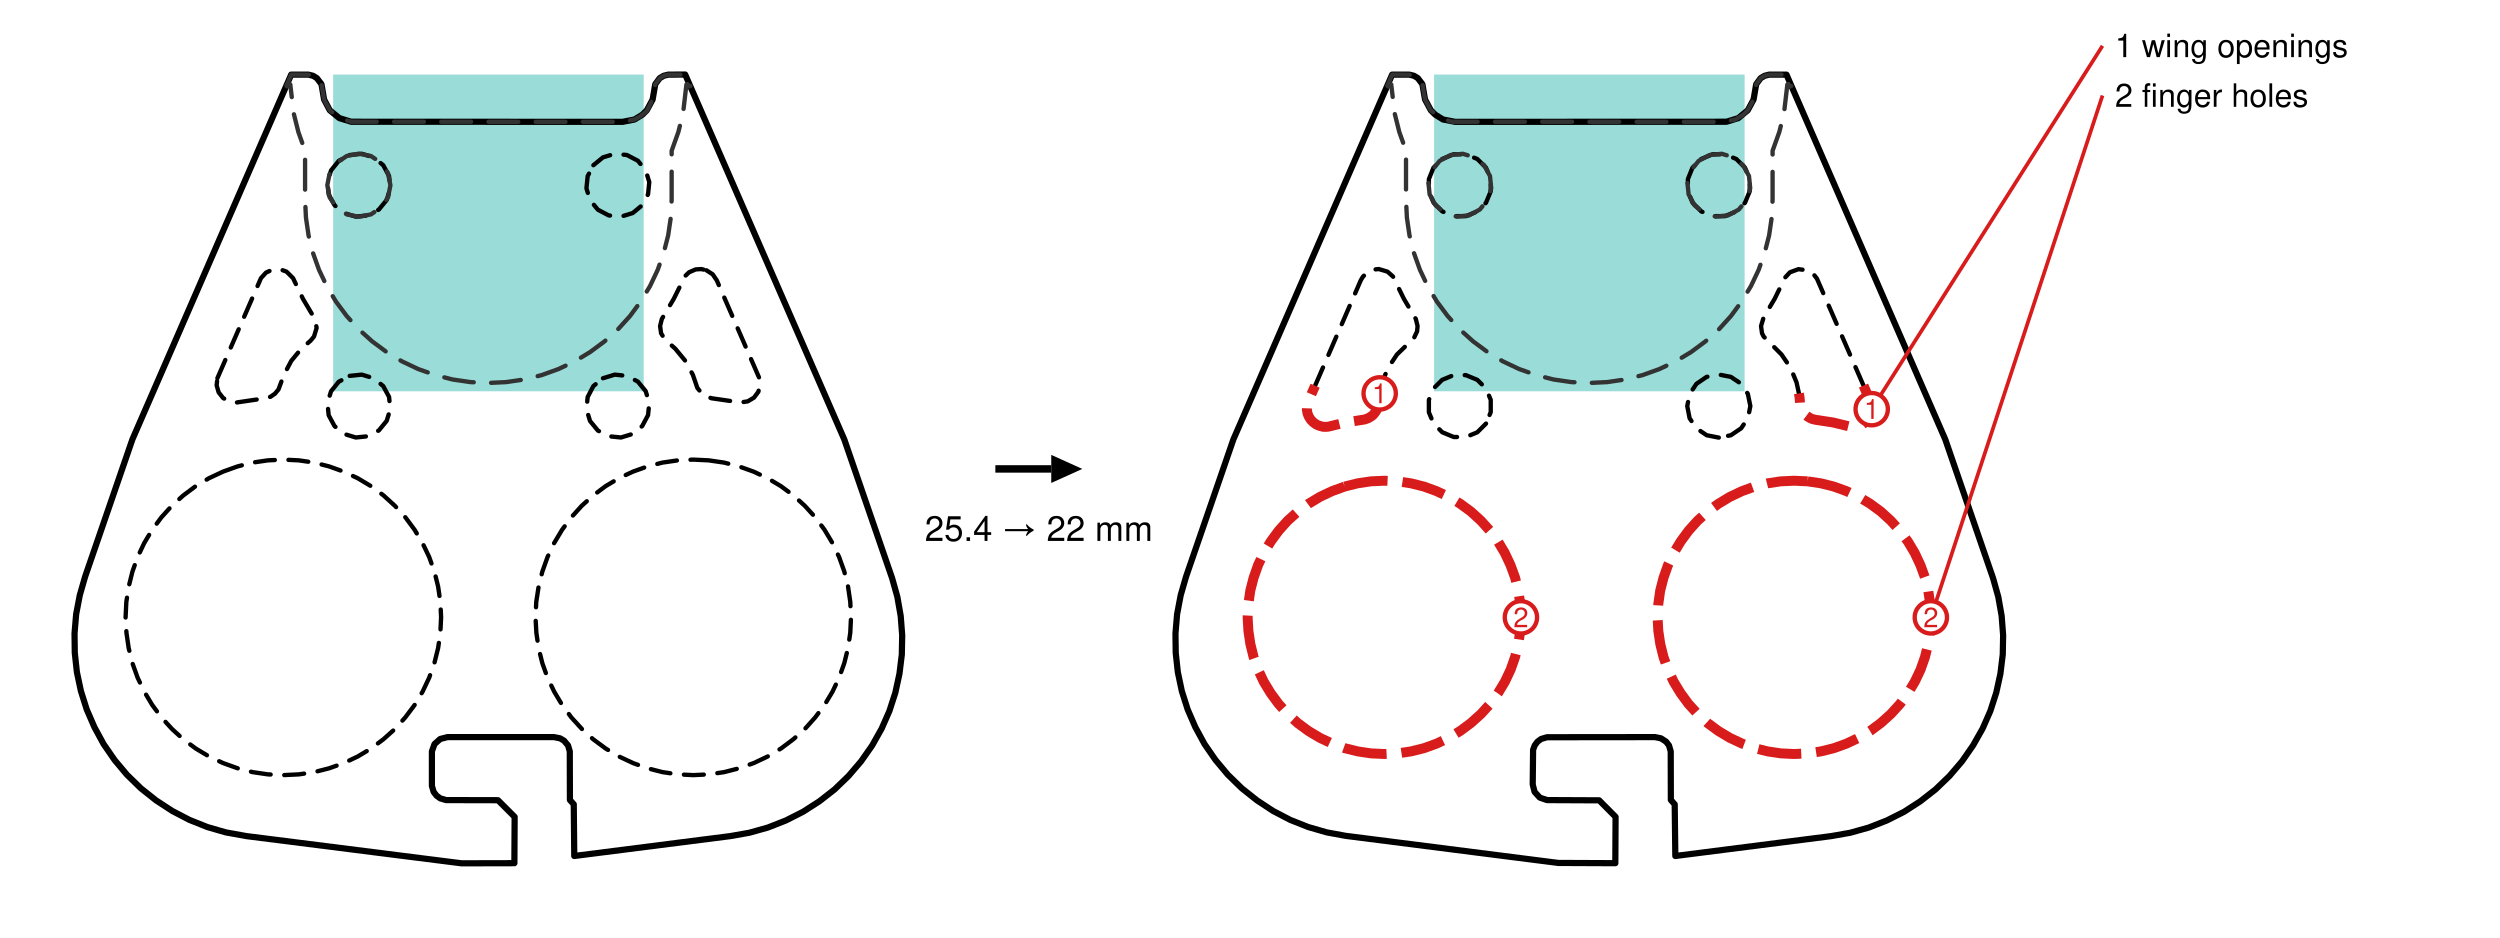
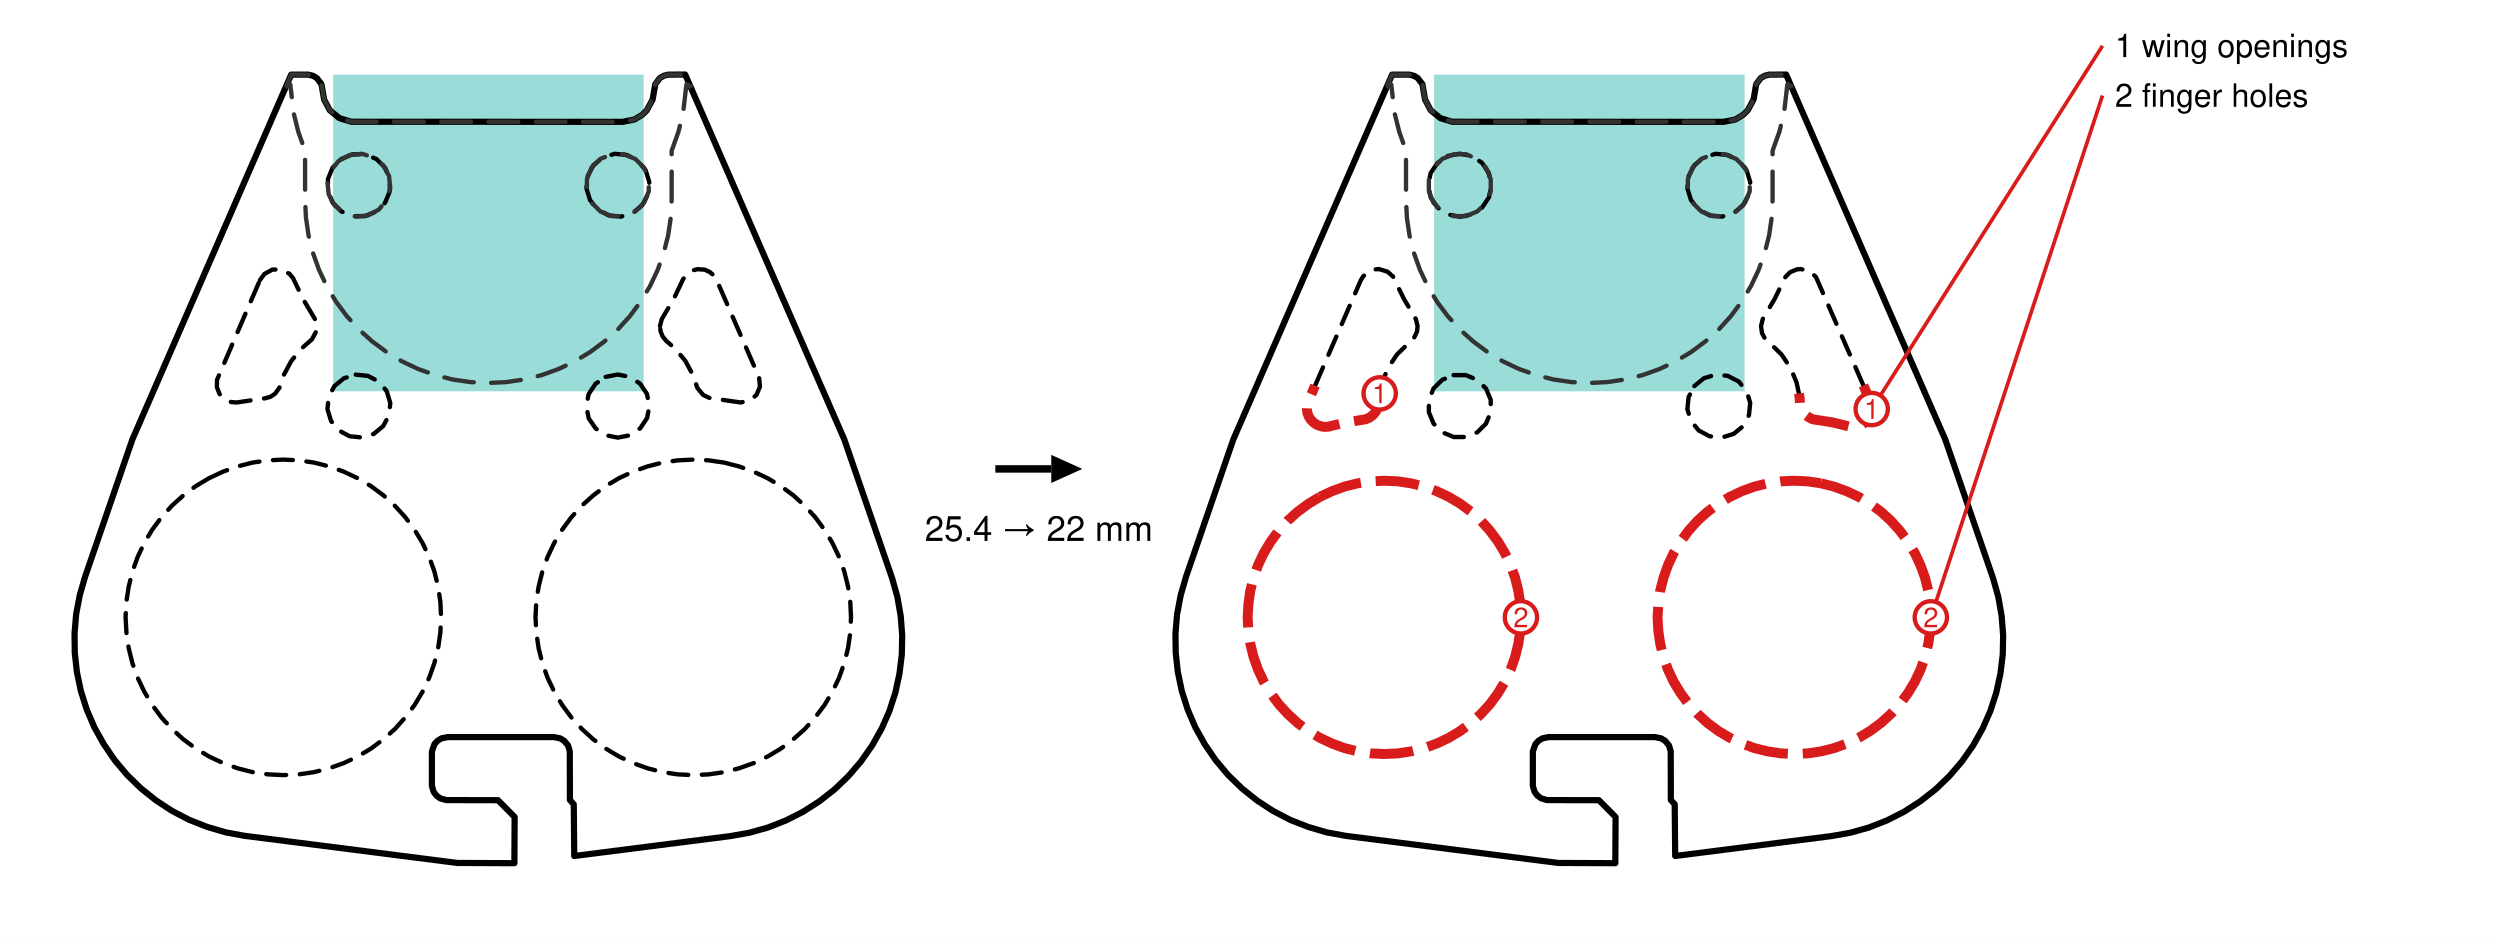
<svg xmlns="http://www.w3.org/2000/svg" width="201.26mm" height="75.50mm" viewBox="0 0 201.26 75.50" role="img">
  <rect width="201.26" height="75.50" fill="white" />
  <g class="panel" id="before">
    <path d="M 51.82 6.00 L 51.82 31.50 L 26.82 31.50 L 26.82 6.00 L 51.82 6.00 Z" fill="#20b2aa" fill-rule="evenodd" fill-opacity="0.45" stroke="none" />
-     <path d="M 6.42 47.93 L 6.85 46.43 L 10.66 35.37 L 23.44 6.01 L 24.83 6.01 L 25.20 6.10 L 25.51 6.29 L 25.88 6.78 L 26.09 8.01 L 26.55 8.88 L 27.32 9.51 L 28.27 9.80 L 50.11 9.81 L 51.08 9.62 L 51.72 9.23 L 52.07 8.88 L 52.54 8.01 L 52.75 6.78 L 53.11 6.29 L 53.43 6.10 L 53.79 6.01 L 55.16 6.00 L 67.97 35.38 L 71.82 46.55 L 72.24 48.05 L 72.51 49.59 L 72.63 51.14 L 72.60 52.69 L 72.41 54.24 L 72.08 55.76 L 71.60 57.24 L 70.98 58.65 L 70.21 60.02 L 69.32 61.29 L 68.31 62.47 L 67.19 63.55 L 65.96 64.51 L 64.65 65.35 L 63.27 66.05 L 61.82 66.62 L 60.32 67.04 L 58.79 67.31 L 46.23 68.91 L 46.19 64.75 L 45.88 64.40 L 45.87 60.49 L 45.73 60.01 L 45.41 59.63 L 45.09 59.44 L 44.60 59.34 L 36.03 59.34 L 35.44 59.49 L 34.98 59.90 L 34.77 60.49 L 34.77 63.27 L 34.91 63.75 L 35.14 64.05 L 35.44 64.27 L 35.91 64.41 L 40.09 64.42 L 41.43 65.76 L 41.41 69.49 L 37.16 69.50 L 19.84 67.31 L 18.18 67.01 L 16.69 66.58 L 15.24 66.00 L 13.86 65.28 L 12.56 64.43 L 11.34 63.46 L 10.22 62.37 L 9.23 61.19 L 8.34 59.90 L 7.60 58.54 L 6.98 57.11 L 6.51 55.62 L 6.19 54.11 L 6.02 52.56 L 6.00 51.00 L 6.13 49.45 L 6.42 47.93 Z" fill="none" stroke="#000" stroke-width="0.5" stroke-linejoin="round" stroke-linecap="round" />
-     <path d="M 17.50 30.45 L 21.01 22.39 L 21.41 21.95 L 21.94 21.70 L 22.52 21.67 L 23.07 21.87 L 23.59 22.39 L 24.39 24.06 L 25.35 25.68 L 25.49 26.40 L 25.28 27.09 L 25.00 27.43 L 24.26 28.07 L 23.45 29.05 L 22.85 30.19 L 22.42 31.35 L 22.14 31.69 L 21.78 31.94 L 21.36 32.06 L 19.06 32.40 L 18.47 32.33 L 17.96 32.04 L 17.60 31.58 L 17.44 31.02 L 17.50 30.45 Z" fill="none" stroke="#000" stroke-width="0.35" stroke-linejoin="round" stroke-linecap="round" stroke-dasharray="1.6,1.1" />
-     <path d="M 17.95 37.97 L 19.12 37.55 L 20.33 37.24 L 21.57 37.06 L 22.81 37.00 L 24.05 37.06 L 25.29 37.24 L 26.50 37.55 L 27.67 37.97 L 28.80 38.50 L 29.87 39.14 L 30.87 39.88 L 31.79 40.72 L 32.63 41.64 L 33.37 42.64 L 34.01 43.71 L 34.55 44.84 L 34.97 46.01 L 35.27 47.22 L 35.45 48.45 L 35.51 49.70 L 35.45 50.94 L 35.27 52.17 L 34.97 53.38 L 34.55 54.56 L 34.02 55.68 L 33.38 56.75 L 32.63 57.75 L 31.80 58.68 L 30.87 59.51 L 29.87 60.26 L 28.80 60.90 L 27.68 61.43 L 26.50 61.85 L 25.29 62.16 L 24.06 62.34 L 22.82 62.40 L 21.57 62.34 L 20.34 62.16 L 19.13 61.85 L 17.96 61.43 L 16.83 60.90 L 15.76 60.26 L 14.76 59.52 L 13.84 58.68 L 13.00 57.76 L 12.26 56.76 L 11.62 55.69 L 11.08 54.56 L 10.66 53.39 L 10.36 52.18 L 10.18 50.95 L 10.11 49.70 L 10.17 48.46 L 10.36 47.23 L 10.66 46.02 L 11.08 44.84 L 11.61 43.72 L 12.25 42.65 L 12.99 41.65 L 13.83 40.72 L 14.75 39.89 L 15.75 39.14 L 16.82 38.50 L 17.95 37.97 Z" fill="none" stroke="#000" stroke-width="0.35" stroke-linejoin="round" stroke-linecap="round" stroke-dasharray="1.6,1.1" />
-     <path d="M 28.15 12.48 L 29.13 12.38 L 30.08 12.67 L 30.85 13.30 L 31.32 14.17 L 31.42 15.16 L 31.13 16.10 L 30.50 16.87 L 29.63 17.34 L 28.64 17.44 L 27.69 17.15 L 26.93 16.52 L 26.46 15.65 L 26.36 14.66 L 26.65 13.72 L 27.27 12.95 L 28.15 12.48 Z" fill="none" stroke="#000" stroke-width="0.35" stroke-linejoin="round" stroke-linecap="round" stroke-dasharray="1.6,1.1" />
-     <path d="M 28.15 30.26 L 29.13 30.16 L 30.08 30.45 L 30.85 31.08 L 31.32 31.95 L 31.42 32.94 L 31.13 33.88 L 30.50 34.65 L 29.63 35.12 L 28.64 35.22 L 27.69 34.93 L 26.93 34.30 L 26.46 33.43 L 26.36 32.44 L 26.65 31.50 L 27.27 30.73 L 28.15 30.26 Z" fill="none" stroke="#000" stroke-width="0.35" stroke-linejoin="round" stroke-linecap="round" stroke-dasharray="1.6,1.1" />
-     <path d="M 56.87 21.76 L 57.37 22.08 L 57.70 22.56 L 61.11 30.40 L 61.19 30.97 L 61.05 31.54 L 60.70 32.01 L 60.20 32.31 L 59.62 32.40 L 57.27 32.06 L 56.59 31.78 L 56.14 31.23 L 55.78 30.18 L 55.17 29.05 L 54.36 28.07 L 53.53 27.33 L 53.22 26.83 L 53.14 26.25 L 53.28 25.68 L 54.24 24.06 L 55.15 22.23 L 55.47 21.92 L 56.00 21.69 L 56.45 21.66 L 56.87 21.76 Z" fill="none" stroke="#000" stroke-width="0.35" stroke-linejoin="round" stroke-linecap="round" stroke-dasharray="1.6,1.1" />
-     <path d="M 57.05 37.06 L 58.29 37.24 L 59.50 37.55 L 60.67 37.97 L 61.80 38.50 L 62.87 39.14 L 63.87 39.88 L 64.79 40.72 L 65.63 41.64 L 66.37 42.64 L 67.01 43.71 L 67.55 44.84 L 67.97 46.01 L 68.27 47.22 L 68.45 48.45 L 68.51 49.70 L 68.45 50.94 L 68.27 52.17 L 67.97 53.38 L 67.55 54.56 L 67.02 55.68 L 66.38 56.75 L 65.63 57.75 L 64.80 58.68 L 63.87 59.51 L 62.87 60.26 L 61.80 60.90 L 60.68 61.43 L 59.50 61.85 L 58.29 62.16 L 57.06 62.34 L 55.82 62.40 L 54.57 62.34 L 53.34 62.16 L 52.13 61.85 L 50.96 61.43 L 49.83 60.90 L 48.76 60.26 L 47.76 59.52 L 46.84 58.68 L 46.00 57.76 L 45.26 56.76 L 44.62 55.69 L 44.08 54.56 L 43.66 53.39 L 43.36 52.18 L 43.18 50.95 L 43.11 49.70 L 43.17 48.46 L 43.36 47.23 L 43.66 46.02 L 44.08 44.84 L 44.61 43.72 L 45.25 42.65 L 45.99 41.65 L 46.83 40.72 L 47.75 39.89 L 48.75 39.14 L 49.82 38.50 L 50.95 37.97 L 52.12 37.55 L 53.33 37.24 L 54.57 37.06 L 55.81 37.00 L 57.05 37.06 Z" fill="none" stroke="#000" stroke-width="0.35" stroke-linejoin="round" stroke-linecap="round" stroke-dasharray="1.6,1.1" />
-     <path d="M 47.77 13.30 L 48.54 12.67 L 49.49 12.38 L 50.47 12.48 L 51.35 12.94 L 51.98 13.71 L 52.27 14.66 L 52.17 15.64 L 51.70 16.52 L 50.94 17.15 L 49.99 17.44 L 49.00 17.34 L 48.13 16.88 L 47.50 16.11 L 47.21 15.16 L 47.31 14.18 L 47.77 13.30 Z" fill="none" stroke="#000" stroke-width="0.35" stroke-linejoin="round" stroke-linecap="round" stroke-dasharray="1.6,1.1" />
-     <path d="M 48.54 30.45 L 49.49 30.16 L 50.47 30.26 L 51.35 30.72 L 51.98 31.49 L 52.27 32.44 L 52.17 33.42 L 51.70 34.30 L 50.94 34.93 L 49.99 35.22 L 49.00 35.12 L 48.13 34.66 L 47.50 33.89 L 47.21 32.94 L 47.31 31.96 L 47.77 31.08 L 48.54 30.45 Z" fill="none" stroke="#000" stroke-width="0.35" stroke-linejoin="round" stroke-linecap="round" stroke-dasharray="1.6,1.1" />
-     <path d="M 23.05 6.90 L 23.45 6.00 L 24.83 6.01 L 25.30 6.15 L 25.69 6.46 L 25.88 6.78 L 26.09 8.01 L 26.55 8.88 L 27.32 9.51 L 28.27 9.80 L 50.11 9.81 L 51.08 9.62 L 51.52 9.38 L 52.06 8.95 L 52.54 8.01 L 52.75 6.78 L 53.12 6.29 L 53.43 6.10 L 53.79 6.01 L 55.18 6.01 L 55.58 6.92 L 55.51 6.96 L 55.33 6.77 L 55.26 6.80 L 54.99 9.11 L 54.61 10.63 L 54.07 12.14 L 54.07 16.09 L 54.00 17.52 L 53.79 18.95 L 53.43 20.36 L 52.95 21.72 L 52.33 23.03 L 51.58 24.27 L 50.72 25.44 L 49.75 26.51 L 48.67 27.48 L 47.51 28.34 L 46.27 29.09 L 44.96 29.71 L 43.60 30.20 L 42.19 30.55 L 40.76 30.76 L 39.31 30.83 L 37.87 30.76 L 36.43 30.55 L 35.03 30.19 L 33.67 29.71 L 32.36 29.09 L 31.12 28.34 L 29.96 27.48 L 28.88 26.51 L 27.91 25.44 L 27.04 24.27 L 26.30 23.03 L 25.68 21.72 L 25.19 20.35 L 24.84 18.95 L 24.63 17.52 L 24.56 16.08 L 24.56 12.14 L 24.02 10.63 L 23.64 9.11 L 23.37 6.80 L 23.29 6.77 L 23.11 6.96 L 23.05 6.90 Z" fill="none" stroke="#333333" stroke-width="0.35" stroke-linejoin="round" stroke-linecap="round" stroke-dasharray="2.4,1.4" />
-     <path d="M 27.91 12.56 L 28.88 12.37 L 29.86 12.56 L 30.68 13.11 L 31.23 13.93 L 31.43 14.91 L 31.24 15.88 L 30.69 16.70 L 29.86 17.26 L 28.89 17.45 L 27.92 17.26 L 27.10 16.71 L 26.54 15.89 L 26.35 14.91 L 26.54 13.94 L 27.09 13.12 L 27.91 12.56 Z" fill="none" stroke="#333333" stroke-width="0.35" stroke-linejoin="round" stroke-linecap="round" stroke-dasharray="2.4,1.4" />
+     <path d="M 6.85 46.43 L 10.66 35.37 L 23.44 6.01 L 24.83 6.01 L 25.20 6.10 L 25.51 6.29 L 25.88 6.78 L 26.09 8.01 L 26.55 8.88 L 27.32 9.51 L 28.27 9.80 L 50.11 9.81 L 51.08 9.62 L 51.72 9.23 L 52.07 8.88 L 52.54 8.01 L 52.75 6.78 L 53.11 6.29 L 53.43 6.10 L 53.79 6.01 L 55.16 6.00 L 67.97 35.38 L 71.82 46.55 L 72.24 48.05 L 72.51 49.59 L 72.63 51.14 L 72.60 52.69 L 72.41 54.24 L 72.08 55.76 L 71.60 57.24 L 70.98 58.65 L 70.21 60.02 L 69.32 61.29 L 68.31 62.47 L 67.19 63.55 L 65.96 64.51 L 64.65 65.35 L 63.27 66.05 L 61.82 66.62 L 60.32 67.04 L 58.79 67.31 L 46.23 68.91 L 46.19 64.75 L 45.88 64.40 L 45.87 60.49 L 45.73 60.01 L 45.41 59.63 L 45.09 59.44 L 44.60 59.34 L 36.04 59.34 L 35.54 59.44 L 35.23 59.63 L 34.98 59.90 L 34.77 60.49 L 34.77 63.27 L 34.91 63.75 L 35.14 64.05 L 35.44 64.27 L 35.91 64.41 L 40.09 64.42 L 41.43 65.77 L 41.41 69.49 L 36.82 69.47 L 19.71 67.29 L 18.18 67.01 L 16.68 66.57 L 15.23 66.00 L 13.85 65.28 L 12.55 64.43 L 11.34 63.46 L 10.23 62.38 L 9.23 61.19 L 8.35 59.90 L 7.59 58.54 L 6.98 57.11 L 6.51 55.63 L 6.19 54.10 L 6.02 52.56 L 6.00 51.01 L 6.13 49.45 L 6.42 47.92 L 6.85 46.43 Z" fill="none" stroke="#000" stroke-width="0.5" stroke-linejoin="round" stroke-linecap="round" />
+     <path d="M 20.92 22.56 L 21.29 22.05 L 21.94 21.70 L 22.66 21.70 L 23.31 22.05 L 23.59 22.39 L 24.39 24.06 L 25.35 25.68 L 25.49 26.25 L 25.45 26.69 L 25.11 27.32 L 24.26 28.07 L 23.45 29.06 L 22.85 30.18 L 22.49 31.22 L 22.14 31.70 L 21.78 31.94 L 21.36 32.06 L 19.06 32.40 L 18.62 32.37 L 18.08 32.13 L 17.67 31.71 L 17.46 31.17 L 17.47 30.58 L 20.92 22.56 Z" fill="none" stroke="#000" stroke-width="0.35" stroke-linejoin="round" stroke-linecap="round" stroke-dasharray="1.6,1.1" />
+     <path d="M 16.82 38.50 L 17.95 37.97 L 19.12 37.55 L 20.33 37.24 L 21.57 37.06 L 22.81 37.00 L 24.05 37.06 L 25.29 37.24 L 26.50 37.55 L 27.67 37.97 L 28.80 38.50 L 29.87 39.14 L 30.87 39.88 L 31.79 40.72 L 32.63 41.64 L 33.37 42.64 L 34.01 43.71 L 34.55 44.84 L 34.97 46.01 L 35.27 47.22 L 35.45 48.45 L 35.51 49.70 L 35.45 50.94 L 35.27 52.17 L 34.97 53.38 L 34.55 54.56 L 34.02 55.68 L 33.38 56.75 L 32.63 57.75 L 31.80 58.68 L 30.87 59.51 L 29.87 60.26 L 28.80 60.90 L 27.68 61.43 L 26.50 61.85 L 25.29 62.16 L 24.06 62.34 L 22.82 62.40 L 21.57 62.34 L 20.34 62.16 L 19.13 61.85 L 17.96 61.43 L 16.83 60.90 L 15.76 60.26 L 14.76 59.52 L 13.84 58.68 L 13.00 57.76 L 12.26 56.76 L 11.62 55.69 L 11.08 54.56 L 10.66 53.39 L 10.36 52.18 L 10.18 50.95 L 10.11 49.70 L 10.17 48.46 L 10.36 47.23 L 10.66 46.02 L 11.08 44.84 L 11.61 43.72 L 12.25 42.65 L 12.99 41.65 L 13.83 40.72 L 14.75 39.89 L 15.75 39.14 L 16.82 38.50 Z" fill="none" stroke="#000" stroke-width="0.35" stroke-linejoin="round" stroke-linecap="round" stroke-dasharray="1.6,1.1" />
+     <path d="M 27.47 12.80 L 28.39 12.42 L 29.38 12.42 L 30.30 12.80 L 31.00 13.50 L 31.38 14.41 L 31.38 15.40 L 31.00 16.32 L 30.30 17.02 L 29.39 17.40 L 28.40 17.40 L 27.48 17.02 L 26.78 16.32 L 26.40 15.41 L 26.40 14.42 L 26.77 13.50 L 27.47 12.80 Z" fill="none" stroke="#000" stroke-width="0.35" stroke-linejoin="round" stroke-linecap="round" stroke-dasharray="1.6,1.1" />
+     <path d="M 28.64 30.16 L 29.62 30.26 L 30.50 30.72 L 31.13 31.49 L 31.42 32.44 L 31.32 33.42 L 30.85 34.30 L 30.09 34.93 L 29.14 35.22 L 28.15 35.12 L 27.28 34.66 L 26.65 33.89 L 26.36 32.94 L 26.46 31.96 L 26.92 31.08 L 27.69 30.45 L 28.64 30.16 Z" fill="none" stroke="#000" stroke-width="0.35" stroke-linejoin="round" stroke-linecap="round" stroke-dasharray="1.6,1.1" />
+     <path d="M 53.13 26.25 L 53.28 25.68 L 54.24 24.06 L 54.99 22.48 L 55.25 22.12 L 55.72 21.78 L 56.15 21.67 L 56.73 21.71 L 57.14 21.90 L 57.47 22.18 L 57.70 22.56 L 61.11 30.39 L 61.18 31.13 L 60.90 31.79 L 60.34 32.26 L 59.62 32.40 L 57.13 32.04 L 56.60 31.79 L 56.14 31.23 L 55.78 30.18 L 55.17 29.05 L 54.36 28.07 L 53.62 27.43 L 53.35 27.09 L 53.18 26.69 L 53.13 26.25 Z" fill="none" stroke="#000" stroke-width="0.35" stroke-linejoin="round" stroke-linecap="round" stroke-dasharray="1.6,1.1" />
+     <path d="M 58.29 37.24 L 59.50 37.55 L 60.67 37.97 L 61.80 38.50 L 62.87 39.14 L 63.87 39.88 L 64.79 40.72 L 65.63 41.64 L 66.37 42.64 L 67.01 43.71 L 67.55 44.84 L 67.97 46.01 L 68.27 47.22 L 68.45 48.45 L 68.51 49.70 L 68.45 50.94 L 68.27 52.17 L 67.97 53.38 L 67.55 54.56 L 67.02 55.68 L 66.38 56.75 L 65.63 57.75 L 64.80 58.68 L 63.87 59.51 L 62.87 60.26 L 61.80 60.90 L 60.68 61.43 L 59.50 61.85 L 58.29 62.16 L 57.06 62.34 L 55.82 62.40 L 54.57 62.34 L 53.34 62.16 L 52.13 61.85 L 50.96 61.43 L 49.83 60.90 L 48.76 60.26 L 47.76 59.52 L 46.84 58.68 L 46.00 57.76 L 45.26 56.76 L 44.62 55.69 L 44.08 54.56 L 43.66 53.39 L 43.36 52.18 L 43.18 50.95 L 43.11 49.70 L 43.17 48.46 L 43.36 47.23 L 43.66 46.02 L 44.08 44.84 L 44.61 43.72 L 45.25 42.65 L 45.99 41.65 L 46.83 40.72 L 47.75 39.89 L 48.75 39.14 L 49.82 38.50 L 50.95 37.97 L 52.12 37.55 L 53.33 37.24 L 54.57 37.06 L 55.81 37.00 L 57.05 37.06 L 58.29 37.24 Z" fill="none" stroke="#000" stroke-width="0.35" stroke-linejoin="round" stroke-linecap="round" stroke-dasharray="1.6,1.1" />
+     <path d="M 47.31 14.18 L 47.77 13.30 L 48.54 12.67 L 49.49 12.38 L 50.47 12.48 L 51.35 12.94 L 51.98 13.71 L 52.27 14.66 L 52.17 15.64 L 51.70 16.52 L 50.94 17.15 L 49.99 17.44 L 49.00 17.34 L 48.13 16.88 L 47.50 16.11 L 47.21 15.16 L 47.31 14.18 Z" fill="none" stroke="#000" stroke-width="0.35" stroke-linejoin="round" stroke-linecap="round" stroke-dasharray="1.6,1.1" />
+     <path d="M 48.76 30.34 L 49.73 30.15 L 50.71 30.34 L 51.53 30.89 L 52.08 31.71 L 52.28 32.69 L 52.09 33.66 L 51.54 34.48 L 50.71 35.04 L 49.74 35.23 L 48.77 35.04 L 47.95 34.49 L 47.39 33.67 L 47.20 32.69 L 47.39 31.72 L 47.94 30.90 L 48.76 30.34 Z" fill="none" stroke="#000" stroke-width="0.35" stroke-linejoin="round" stroke-linecap="round" stroke-dasharray="1.6,1.1" />
+     <path d="M 23.05 6.90 L 23.45 6.00 L 24.83 6.01 L 25.30 6.15 L 25.69 6.46 L 25.88 6.78 L 26.09 8.01 L 26.55 8.88 L 27.32 9.51 L 28.27 9.80 L 50.11 9.81 L 51.08 9.62 L 51.72 9.23 L 52.07 8.88 L 52.54 8.01 L 52.75 6.78 L 53.12 6.29 L 53.43 6.10 L 53.79 6.01 L 55.18 6.01 L 55.59 6.93 L 55.52 6.97 L 55.34 6.78 L 55.26 6.80 L 54.99 9.11 L 54.61 10.63 L 54.07 12.14 L 54.07 16.09 L 54.00 17.52 L 53.79 18.95 L 53.43 20.36 L 52.95 21.72 L 52.33 23.03 L 51.58 24.27 L 50.72 25.44 L 49.75 26.51 L 48.67 27.48 L 47.51 28.34 L 46.27 29.09 L 44.96 29.71 L 43.60 30.20 L 42.19 30.55 L 40.76 30.76 L 39.31 30.83 L 37.87 30.76 L 36.43 30.55 L 35.03 30.19 L 33.67 29.71 L 32.36 29.09 L 31.12 28.34 L 29.96 27.48 L 28.88 26.51 L 27.91 25.44 L 27.04 24.27 L 26.30 23.03 L 25.68 21.72 L 25.19 20.35 L 24.84 18.95 L 24.63 17.52 L 24.56 16.08 L 24.56 12.14 L 24.02 10.63 L 23.64 9.11 L 23.37 6.80 L 23.29 6.77 L 23.11 6.97 L 23.05 6.90 Z" fill="none" stroke="#333333" stroke-width="0.35" stroke-linejoin="round" stroke-linecap="round" stroke-dasharray="2.4,1.4" />
+     <path d="M 47.25 14.42 L 47.62 13.50 L 48.32 12.80 L 49.24 12.42 L 50.23 12.42 L 51.15 12.80 L 51.85 13.50 L 52.23 14.41 L 52.23 15.40 L 51.85 16.32 L 51.15 17.02 L 50.24 17.40 L 49.25 17.40 L 48.33 17.02 L 47.63 16.32 L 47.25 15.41 L 47.25 14.42 Z" fill="none" stroke="#333333" stroke-width="0.35" stroke-linejoin="round" stroke-linecap="round" stroke-dasharray="2.4,1.4" />
+     <path d="M 27.27 12.95 L 28.15 12.48 L 29.13 12.38 L 30.08 12.67 L 30.85 13.30 L 31.32 14.17 L 31.42 15.16 L 31.13 16.10 L 30.50 16.87 L 29.63 17.34 L 28.64 17.44 L 27.69 17.15 L 26.93 16.52 L 26.46 15.65 L 26.36 14.66 L 26.65 13.72 L 27.27 12.95 Z" fill="none" stroke="#333333" stroke-width="0.35" stroke-linejoin="round" stroke-linecap="round" stroke-dasharray="2.4,1.4" />
  </g>
  <g class="arrow">
    <line x1="80.13" y1="37.75" x2="84.63" y2="37.75" stroke="#000" stroke-width="0.6" />
    <polygon points="87.13,37.75 84.63,36.62 84.63,38.88" fill="#000" />
    <text x="83.63" y="43.55" font-family="Helvetica, Arial, sans-serif" font-size="2.80" text-anchor="middle" fill="#000">25.4 → 22 mm</text>
  </g>
  <g class="panel" id="after" transform="translate(88.63 0)">
    <path d="M 51.82 6.00 L 51.82 31.50 L 26.82 31.50 L 26.82 6.00 L 51.82 6.00 Z" fill="#20b2aa" fill-rule="evenodd" fill-opacity="0.45" stroke="none" />
-     <path d="M 6.19 54.11 L 6.02 52.56 L 6.00 51.00 L 6.13 49.45 L 6.42 47.92 L 6.85 46.43 L 10.66 35.38 L 23.44 6.01 L 24.83 6.01 L 25.20 6.10 L 25.51 6.29 L 25.88 6.78 L 26.09 8.01 L 26.56 8.88 L 26.91 9.23 L 27.54 9.62 L 28.52 9.81 L 50.36 9.80 L 51.31 9.51 L 52.07 8.88 L 52.54 8.01 L 52.75 6.78 L 53.11 6.29 L 53.43 6.10 L 53.79 6.01 L 55.19 6.01 L 67.97 35.37 L 71.82 46.55 L 72.24 48.05 L 72.51 49.58 L 72.63 51.14 L 72.60 52.69 L 72.41 54.24 L 72.08 55.75 L 71.60 57.24 L 70.98 58.65 L 70.21 60.01 L 69.32 61.29 L 68.31 62.47 L 67.19 63.55 L 65.96 64.51 L 64.66 65.35 L 63.27 66.05 L 61.82 66.62 L 60.32 67.04 L 58.79 67.31 L 46.24 68.91 L 46.19 64.75 L 45.88 64.40 L 45.87 60.49 L 45.73 60.01 L 45.50 59.71 L 45.09 59.44 L 44.60 59.34 L 35.91 59.35 L 35.44 59.49 L 35.14 59.71 L 34.92 60.01 L 34.79 60.36 L 34.76 63.15 L 34.91 63.75 L 35.33 64.21 L 35.91 64.41 L 40.11 64.43 L 41.43 65.76 L 41.41 69.49 L 36.82 69.47 L 19.71 67.29 L 18.18 67.01 L 16.69 66.58 L 15.23 66.00 L 13.85 65.28 L 12.56 64.43 L 11.34 63.46 L 10.22 62.37 L 9.23 61.19 L 8.34 59.90 L 7.60 58.54 L 6.98 57.11 L 6.51 55.63 L 6.19 54.11 Z" fill="none" stroke="#000" stroke-width="0.5" stroke-linejoin="round" stroke-linecap="round" />
-     <path d="M 49.74 35.23 L 48.77 35.04 L 47.95 34.49 L 47.39 33.67 L 47.20 32.69 L 47.39 31.72 L 47.94 30.90 L 48.76 30.34 L 49.73 30.15 L 50.71 30.34 L 51.53 30.89 L 52.08 31.71 L 52.28 32.69 L 52.09 33.66 L 51.54 34.48 L 50.71 35.04 L 49.74 35.23 Z" fill="none" stroke="#000" stroke-width="0.35" stroke-linejoin="round" stroke-linecap="round" stroke-dasharray="1.6,1.1" />
-     <path d="M 31.00 34.10 L 30.30 34.80 L 29.39 35.18 L 28.40 35.18 L 27.48 34.80 L 26.78 34.10 L 26.40 33.19 L 26.40 32.20 L 26.77 31.28 L 27.47 30.58 L 28.39 30.20 L 29.38 30.20 L 30.30 30.58 L 31.00 31.28 L 31.38 32.19 L 31.38 33.18 L 31.00 34.10 Z" fill="none" stroke="#000" stroke-width="0.35" stroke-linejoin="round" stroke-linecap="round" stroke-dasharray="1.6,1.1" />
-     <path d="M 17.24 31.05 L 20.92 22.56 L 21.10 22.26 L 21.53 21.87 L 21.94 21.70 L 22.37 21.66 L 23.07 21.87 L 23.51 22.26 L 24.39 24.06 L 25.35 25.68 L 25.49 26.25 L 25.45 26.68 L 25.20 27.21 L 23.83 28.54 L 23.12 29.61 L 22.63 30.79 L 22.44 31.67" fill="none" stroke="#000" stroke-width="0.35" stroke-linejoin="round" stroke-linecap="round" stroke-dasharray="1.6,1.1" />
-     <path d="M 27.47 12.80 L 28.39 12.42 L 29.38 12.42 L 30.30 12.80 L 31.00 13.50 L 31.38 14.41 L 31.38 15.40 L 31.00 16.32 L 30.30 17.02 L 29.39 17.40 L 28.40 17.40 L 27.48 17.02 L 26.78 16.32 L 26.40 15.41 L 26.40 14.42 L 26.77 13.50 L 27.47 12.80 Z" fill="none" stroke="#000" stroke-width="0.35" stroke-linejoin="round" stroke-linecap="round" stroke-dasharray="1.6,1.1" />
-     <path d="M 56.19 31.67 L 56.00 30.79 L 55.51 29.60 L 54.79 28.54 L 53.35 27.09 L 53.22 26.83 L 53.14 26.25 L 53.35 25.55 L 54.24 24.05 L 55.07 22.35 L 55.47 21.92 L 56.15 21.67 L 56.88 21.76 L 57.37 22.08 L 57.64 22.43 L 61.39 31.04" fill="none" stroke="#000" stroke-width="0.35" stroke-linejoin="round" stroke-linecap="round" stroke-dasharray="1.6,1.1" />
-     <path d="M 48.32 12.80 L 49.24 12.42 L 50.23 12.42 L 51.15 12.80 L 51.85 13.50 L 52.23 14.41 L 52.23 15.40 L 51.85 16.32 L 51.15 17.02 L 50.24 17.40 L 49.25 17.40 L 48.33 17.02 L 47.63 16.32 L 47.25 15.41 L 47.25 14.42 L 47.62 13.50 L 48.32 12.80 Z" fill="none" stroke="#000" stroke-width="0.35" stroke-linejoin="round" stroke-linecap="round" stroke-dasharray="1.6,1.1" />
-     <path d="M 23.05 6.90 L 23.45 6.00 L 24.83 6.01 L 25.30 6.15 L 25.69 6.46 L 25.88 6.78 L 26.09 8.01 L 26.55 8.88 L 27.32 9.51 L 28.27 9.80 L 50.11 9.81 L 51.08 9.62 L 51.72 9.23 L 52.07 8.88 L 52.54 8.01 L 52.75 6.78 L 53.12 6.29 L 53.43 6.10 L 53.79 6.01 L 55.18 6.01 L 55.58 6.92 L 55.51 6.96 L 55.33 6.77 L 55.26 6.80 L 54.99 9.11 L 54.61 10.63 L 54.07 12.14 L 54.07 16.09 L 54.00 17.52 L 53.79 18.95 L 53.43 20.36 L 52.95 21.72 L 52.33 23.03 L 51.58 24.27 L 50.72 25.44 L 49.75 26.51 L 48.67 27.48 L 47.51 28.34 L 46.27 29.09 L 44.96 29.71 L 43.60 30.20 L 42.19 30.55 L 40.76 30.76 L 39.31 30.83 L 37.87 30.76 L 36.43 30.55 L 35.03 30.19 L 33.67 29.71 L 32.36 29.09 L 31.12 28.34 L 29.96 27.48 L 28.88 26.51 L 27.91 25.44 L 27.04 24.27 L 26.30 23.03 L 25.68 21.72 L 25.19 20.35 L 24.84 18.95 L 24.63 17.52 L 24.56 16.08 L 24.56 12.14 L 24.02 10.63 L 23.64 9.11 L 23.37 6.80 L 23.29 6.77 L 23.11 6.96 L 23.05 6.90 Z" fill="none" stroke="#333333" stroke-width="0.35" stroke-linejoin="round" stroke-linecap="round" stroke-dasharray="2.4,1.4" />
-     <path d="M 48.12 12.95 L 49.00 12.48 L 49.98 12.38 L 50.93 12.67 L 51.70 13.30 L 52.17 14.17 L 52.27 15.16 L 51.98 16.10 L 51.35 16.87 L 50.48 17.34 L 49.49 17.44 L 48.54 17.15 L 47.78 16.52 L 47.31 15.65 L 47.21 14.66 L 47.50 13.72 L 48.12 12.95 Z" fill="none" stroke="#333333" stroke-width="0.35" stroke-linejoin="round" stroke-linecap="round" stroke-dasharray="2.4,1.4" />
-     <path d="M 27.27 12.95 L 28.15 12.48 L 29.13 12.38 L 30.08 12.67 L 30.85 13.30 L 31.32 14.17 L 31.42 15.16 L 31.13 16.10 L 30.50 16.87 L 29.63 17.34 L 28.64 17.44 L 27.69 17.15 L 26.93 16.52 L 26.46 15.65 L 26.36 14.66 L 26.65 13.72 L 27.27 12.95 Z" fill="none" stroke="#333333" stroke-width="0.35" stroke-linejoin="round" stroke-linecap="round" stroke-dasharray="2.4,1.4" />
-     <path d="M 22.44 31.67 L 22.38 32.05 L 22.35 32.54 L 22.28 32.82 L 22.15 33.09 L 21.98 33.32 L 21.88 33.43 L 21.76 33.52 L 21.51 33.67 L 21.23 33.77 L 19.69 34.01 L 18.34 34.34 L 18.19 34.36 L 17.90 34.36 L 17.62 34.29 L 17.35 34.18 L 17.11 34.01 L 16.90 33.80 L 16.74 33.55 L 16.63 33.28 L 16.58 32.99 L 16.59 32.69 L 16.65 32.41 L 17.24 31.05" fill="none" stroke="#d81b1b" stroke-width="0.8" stroke-linecap="butt" stroke-linejoin="round" stroke-dasharray="3.5,1.2" />
-     <path d="M 61.39 31.04 L 61.96 32.36 L 62.03 32.65 L 62.05 32.94 L 62.01 33.23 L 61.91 33.51 L 61.75 33.76 L 61.56 33.98 L 61.32 34.15 L 61.05 34.28 L 60.91 34.32 L 60.62 34.36 L 60.33 34.35 L 58.94 34.01 L 57.55 33.80 L 57.26 33.73 L 57.12 33.67 L 56.87 33.52 L 56.75 33.43 L 56.65 33.32 L 56.48 33.09 L 56.35 32.82 L 56.28 32.54 L 56.25 32.05 L 56.19 31.67" fill="none" stroke="#d81b1b" stroke-width="0.8" stroke-linecap="butt" stroke-linejoin="round" stroke-dasharray="3.5,1.2" />
-     <path d="M 19.62 39.17 L 20.66 38.91 L 21.73 38.75 L 22.81 38.70 L 23.89 38.75 L 24.96 38.91 L 26.00 39.17 L 27.02 39.54 L 28.00 40.00 L 28.92 40.55 L 29.79 41.19 L 30.59 41.92 L 31.31 42.72 L 31.96 43.59 L 32.51 44.51 L 32.97 45.49 L 33.34 46.50 L 33.60 47.55 L 33.76 48.62 L 33.81 49.70 L 33.76 50.77 L 33.60 51.84 L 33.34 52.89 L 32.98 53.91 L 32.52 54.88 L 31.96 55.81 L 31.32 56.68 L 30.59 57.48 L 29.79 58.20 L 28.93 58.84 L 28.00 59.40 L 27.03 59.86 L 26.01 60.23 L 24.96 60.49 L 23.90 60.65 L 22.82 60.70 L 21.74 60.65 L 20.67 60.49 L 19.62 60.23 L 18.61 59.86 L 17.63 59.40 L 16.71 58.85 L 15.84 58.21 L 15.04 57.48 L 14.31 56.68 L 13.67 55.81 L 13.11 54.89 L 12.65 53.91 L 12.29 52.90 L 12.03 51.85 L 11.87 50.78 L 11.81 49.70 L 11.87 48.63 L 12.02 47.56 L 12.29 46.51 L 12.65 45.49 L 13.11 44.52 L 13.67 43.59 L 14.31 42.72 L 15.03 41.92 L 15.83 41.20 L 16.70 40.56 L 17.63 40.00 L 18.60 39.54 L 19.62 39.17" fill="none" stroke="#d81b1b" stroke-width="0.8" stroke-linecap="butt" stroke-linejoin="round" stroke-dasharray="3.5,1.2" />
-     <path d="M 56.89 38.75 L 57.96 38.91 L 59.00 39.17 L 60.02 39.54 L 61.00 40.00 L 61.92 40.55 L 62.79 41.19 L 63.59 41.92 L 64.31 42.72 L 64.96 43.59 L 65.51 44.51 L 65.97 45.49 L 66.34 46.50 L 66.60 47.55 L 66.76 48.62 L 66.81 49.70 L 66.76 50.77 L 66.60 51.84 L 66.34 52.89 L 65.98 53.91 L 65.52 54.88 L 64.96 55.81 L 64.32 56.68 L 63.59 57.48 L 62.79 58.20 L 61.93 58.84 L 61.00 59.40 L 60.03 59.86 L 59.01 60.23 L 57.96 60.49 L 56.90 60.65 L 55.82 60.70 L 54.74 60.65 L 53.67 60.49 L 52.62 60.23 L 51.61 59.86 L 50.63 59.40 L 49.71 58.85 L 48.84 58.21 L 48.04 57.48 L 47.31 56.68 L 46.67 55.81 L 46.11 54.89 L 45.65 53.91 L 45.29 52.90 L 45.03 51.85 L 44.87 50.78 L 44.81 49.70 L 44.87 48.63 L 45.02 47.56 L 45.29 46.51 L 45.65 45.49 L 46.11 44.52 L 46.67 43.59 L 47.31 42.72 L 48.03 41.92 L 48.83 41.20 L 49.70 40.56 L 50.63 40.00 L 51.60 39.54 L 52.62 39.17 L 53.66 38.91 L 54.73 38.75 L 55.81 38.70 L 56.89 38.75" fill="none" stroke="#d81b1b" stroke-width="0.8" stroke-linecap="butt" stroke-linejoin="round" stroke-dasharray="3.5,1.2" />
+     <path d="M 6.85 46.43 L 10.66 35.37 L 23.44 6.01 L 24.83 6.01 L 25.20 6.10 L 25.51 6.29 L 25.88 6.78 L 26.09 8.01 L 26.55 8.88 L 27.32 9.51 L 28.27 9.80 L 50.11 9.81 L 51.08 9.62 L 51.72 9.23 L 52.07 8.88 L 52.54 8.01 L 52.75 6.78 L 53.11 6.29 L 53.43 6.10 L 53.79 6.01 L 55.16 6.00 L 67.97 35.38 L 71.82 46.55 L 72.24 48.05 L 72.51 49.59 L 72.63 51.14 L 72.60 52.69 L 72.41 54.24 L 72.08 55.76 L 71.60 57.24 L 70.98 58.65 L 70.21 60.02 L 69.32 61.29 L 68.31 62.47 L 67.19 63.55 L 65.96 64.51 L 64.65 65.35 L 63.27 66.05 L 61.82 66.62 L 60.32 67.04 L 58.79 67.31 L 46.23 68.91 L 46.19 64.75 L 45.88 64.40 L 45.87 60.49 L 45.73 60.01 L 45.41 59.63 L 45.09 59.44 L 44.60 59.34 L 36.04 59.34 L 35.54 59.44 L 35.23 59.63 L 34.98 59.90 L 34.77 60.49 L 34.77 63.27 L 34.91 63.75 L 35.14 64.05 L 35.44 64.27 L 35.91 64.41 L 40.09 64.42 L 41.43 65.77 L 41.41 69.49 L 36.82 69.47 L 19.71 67.29 L 18.18 67.01 L 16.68 66.57 L 15.23 66.00 L 13.85 65.28 L 12.55 64.43 L 11.34 63.46 L 10.23 62.38 L 9.23 61.19 L 8.35 59.90 L 7.59 58.54 L 6.98 57.11 L 6.51 55.63 L 6.19 54.10 L 6.02 52.56 L 6.00 51.01 L 6.13 49.45 L 6.42 47.92 L 6.85 46.43 Z" fill="none" stroke="#000" stroke-width="0.5" stroke-linejoin="round" stroke-linecap="round" />
+     <path d="M 47.31 14.18 L 47.77 13.30 L 48.54 12.67 L 49.49 12.38 L 50.47 12.48 L 51.35 12.94 L 51.98 13.71 L 52.27 14.66 L 52.17 15.64 L 51.70 16.52 L 50.94 17.15 L 49.99 17.44 L 49.00 17.34 L 48.13 16.88 L 47.50 16.11 L 47.21 15.16 L 47.31 14.18 Z" fill="none" stroke="#000" stroke-width="0.35" stroke-linejoin="round" stroke-linecap="round" stroke-dasharray="1.6,1.1" />
+     <path d="M 47.77 31.08 L 48.54 30.45 L 49.49 30.16 L 50.47 30.26 L 51.35 30.72 L 51.98 31.49 L 52.27 32.44 L 52.17 33.42 L 51.70 34.30 L 50.94 34.93 L 49.99 35.22 L 49.00 35.12 L 48.13 34.66 L 47.50 33.89 L 47.21 32.94 L 47.31 31.96 L 47.77 31.08 Z" fill="none" stroke="#000" stroke-width="0.35" stroke-linejoin="round" stroke-linecap="round" stroke-dasharray="1.6,1.1" />
+     <path d="M 17.24 31.04 L 20.92 22.56 L 21.10 22.26 L 21.53 21.87 L 21.94 21.70 L 22.37 21.66 L 23.07 21.87 L 23.51 22.26 L 24.39 24.06 L 25.35 25.68 L 25.49 26.25 L 25.45 26.68 L 25.20 27.21 L 23.83 28.54 L 23.12 29.61 L 22.63 30.79 L 22.44 31.67" fill="none" stroke="#000" stroke-width="0.35" stroke-linejoin="round" stroke-linecap="round" stroke-dasharray="1.6,1.1" />
+     <path d="M 27.91 12.56 L 28.88 12.37 L 29.86 12.56 L 30.68 13.11 L 31.23 13.93 L 31.43 14.91 L 31.24 15.88 L 30.69 16.70 L 29.86 17.26 L 28.89 17.45 L 27.92 17.26 L 27.10 16.71 L 26.54 15.89 L 26.35 14.91 L 26.54 13.94 L 27.09 13.12 L 27.91 12.56 Z" fill="none" stroke="#000" stroke-width="0.35" stroke-linejoin="round" stroke-linecap="round" stroke-dasharray="1.6,1.1" />
+     <path d="M 28.39 30.20 L 29.38 30.20 L 30.30 30.58 L 31.00 31.28 L 31.38 32.19 L 31.38 33.18 L 31.00 34.10 L 30.30 34.80 L 29.39 35.18 L 28.40 35.18 L 27.48 34.80 L 26.78 34.10 L 26.40 33.19 L 26.40 32.20 L 26.77 31.28 L 27.47 30.58 L 28.39 30.20 Z" fill="none" stroke="#000" stroke-width="0.35" stroke-linejoin="round" stroke-linecap="round" stroke-dasharray="1.6,1.1" />
+     <path d="M 56.19 31.67 L 56.00 30.79 L 55.51 29.61 L 54.79 28.54 L 53.43 27.21 L 53.22 26.83 L 53.14 26.25 L 53.28 25.68 L 54.24 24.06 L 55.07 22.34 L 55.47 21.92 L 56.01 21.69 L 56.30 21.66 L 56.88 21.76 L 57.14 21.90 L 57.56 22.30 L 61.38 31.03" fill="none" stroke="#000" stroke-width="0.35" stroke-linejoin="round" stroke-linecap="round" stroke-dasharray="1.6,1.1" />
+     <path d="M 23.05 6.90 L 23.45 6.00 L 24.83 6.01 L 25.30 6.15 L 25.69 6.46 L 25.88 6.78 L 26.09 8.01 L 26.55 8.88 L 27.32 9.51 L 28.27 9.80 L 50.11 9.81 L 51.08 9.62 L 51.72 9.23 L 52.07 8.88 L 52.54 8.01 L 52.75 6.78 L 53.12 6.29 L 53.43 6.10 L 53.79 6.01 L 55.18 6.01 L 55.59 6.93 L 55.52 6.97 L 55.34 6.78 L 55.26 6.80 L 54.99 9.11 L 54.61 10.63 L 54.07 12.14 L 54.07 16.09 L 54.00 17.52 L 53.79 18.95 L 53.43 20.36 L 52.95 21.72 L 52.33 23.03 L 51.58 24.27 L 50.72 25.44 L 49.75 26.51 L 48.67 27.48 L 47.51 28.34 L 46.27 29.09 L 44.96 29.71 L 43.60 30.20 L 42.19 30.55 L 40.76 30.76 L 39.31 30.83 L 37.87 30.76 L 36.43 30.55 L 35.03 30.19 L 33.67 29.71 L 32.36 29.09 L 31.12 28.34 L 29.96 27.48 L 28.88 26.51 L 27.91 25.44 L 27.04 24.27 L 26.30 23.03 L 25.68 21.72 L 25.19 20.35 L 24.84 18.95 L 24.63 17.52 L 24.56 16.08 L 24.56 12.14 L 24.02 10.63 L 23.64 9.11 L 23.37 6.80 L 23.29 6.77 L 23.11 6.97 L 23.05 6.90 Z" fill="none" stroke="#333333" stroke-width="0.35" stroke-linejoin="round" stroke-linecap="round" stroke-dasharray="2.4,1.4" />
+     <path d="M 47.25 14.42 L 47.62 13.50 L 48.32 12.80 L 49.24 12.42 L 50.23 12.42 L 51.15 12.80 L 51.85 13.50 L 52.23 14.41 L 52.23 15.40 L 51.85 16.32 L 51.15 17.02 L 50.24 17.40 L 49.25 17.40 L 48.33 17.02 L 47.63 16.32 L 47.25 15.41 L 47.25 14.42 Z" fill="none" stroke="#333333" stroke-width="0.35" stroke-linejoin="round" stroke-linecap="round" stroke-dasharray="2.4,1.4" />
+     <path d="M 27.48 12.79 L 28.40 12.42 L 29.39 12.42 L 30.30 12.80 L 31.00 13.50 L 31.38 14.42 L 31.38 15.41 L 31.00 16.32 L 30.30 17.02 L 29.38 17.40 L 28.39 17.40 L 27.47 17.02 L 26.77 16.32 L 26.40 15.40 L 26.40 14.41 L 26.78 13.50 L 27.48 12.79 Z" fill="none" stroke="#333333" stroke-width="0.35" stroke-linejoin="round" stroke-linecap="round" stroke-dasharray="2.4,1.4" />
+     <path d="M 22.44 31.67 L 22.38 32.05 L 22.35 32.54 L 22.28 32.82 L 22.15 33.09 L 21.98 33.32 L 21.88 33.42 L 21.63 33.61 L 21.37 33.73 L 21.22 33.77 L 19.69 34.01 L 18.34 34.34 L 18.19 34.36 L 17.90 34.36 L 17.62 34.29 L 17.35 34.18 L 17.11 34.01 L 16.90 33.80 L 16.74 33.55 L 16.63 33.28 L 16.58 32.99 L 16.59 32.69 L 16.65 32.41 L 17.24 31.04" fill="none" stroke="#d81b1b" stroke-width="0.8" stroke-linecap="butt" stroke-linejoin="round" stroke-dasharray="3.5,1.2" />
+     <path d="M 61.38 31.03 L 61.96 32.36 L 62.03 32.65 L 62.05 32.93 L 62.03 33.09 L 62.01 33.23 L 61.91 33.51 L 61.76 33.76 L 61.67 33.87 L 61.44 34.07 L 61.19 34.22 L 60.91 34.32 L 60.63 34.36 L 60.47 34.36 L 60.18 34.32 L 58.93 34.01 L 57.39 33.77 L 57.26 33.73 L 56.99 33.60 L 56.75 33.42 L 56.65 33.32 L 56.48 33.09 L 56.35 32.82 L 56.28 32.54 L 56.25 32.05 L 56.19 31.67" fill="none" stroke="#d81b1b" stroke-width="0.8" stroke-linecap="butt" stroke-linejoin="round" stroke-dasharray="3.5,1.2" />
+     <path d="M 17.63 40.00 L 18.60 39.54 L 19.62 39.17 L 20.66 38.91 L 21.73 38.75 L 22.81 38.70 L 23.89 38.75 L 24.96 38.91 L 26.00 39.17 L 27.02 39.54 L 28.00 40.00 L 28.92 40.55 L 29.79 41.19 L 30.59 41.92 L 31.31 42.72 L 31.96 43.59 L 32.51 44.51 L 32.97 45.49 L 33.34 46.50 L 33.60 47.55 L 33.76 48.62 L 33.81 49.70 L 33.76 50.77 L 33.60 51.84 L 33.34 52.89 L 32.98 53.91 L 32.52 54.88 L 31.96 55.81 L 31.32 56.68 L 30.59 57.48 L 29.79 58.20 L 28.93 58.84 L 28.00 59.40 L 27.03 59.86 L 26.01 60.23 L 24.96 60.49 L 23.90 60.65 L 22.82 60.70 L 21.74 60.65 L 20.67 60.49 L 19.62 60.23 L 18.61 59.86 L 17.63 59.40 L 16.71 58.85 L 15.84 58.21 L 15.04 57.48 L 14.31 56.68 L 13.67 55.81 L 13.11 54.89 L 12.65 53.91 L 12.29 52.90 L 12.03 51.85 L 11.87 50.78 L 11.81 49.70 L 11.87 48.63 L 12.02 47.56 L 12.29 46.51 L 12.65 45.49 L 13.11 44.52 L 13.67 43.59 L 14.31 42.72 L 15.03 41.92 L 15.83 41.20 L 16.70 40.56 L 17.63 40.00" fill="none" stroke="#d81b1b" stroke-width="0.8" stroke-linecap="butt" stroke-linejoin="round" stroke-dasharray="3.5,1.2" />
+     <path d="M 57.96 38.91 L 59.00 39.17 L 60.02 39.54 L 61.00 40.00 L 61.92 40.55 L 62.79 41.19 L 63.59 41.92 L 64.31 42.72 L 64.96 43.59 L 65.51 44.51 L 65.97 45.49 L 66.34 46.50 L 66.60 47.55 L 66.76 48.62 L 66.81 49.70 L 66.76 50.77 L 66.60 51.84 L 66.34 52.89 L 65.98 53.91 L 65.52 54.88 L 64.96 55.81 L 64.32 56.68 L 63.59 57.48 L 62.79 58.20 L 61.93 58.84 L 61.00 59.40 L 60.03 59.86 L 59.01 60.23 L 57.96 60.49 L 56.90 60.65 L 55.82 60.70 L 54.74 60.65 L 53.67 60.49 L 52.62 60.23 L 51.61 59.86 L 50.63 59.40 L 49.71 58.85 L 48.84 58.21 L 48.04 57.48 L 47.31 56.68 L 46.67 55.81 L 46.11 54.89 L 45.65 53.91 L 45.29 52.90 L 45.03 51.85 L 44.87 50.78 L 44.81 49.70 L 44.87 48.63 L 45.02 47.56 L 45.29 46.51 L 45.65 45.49 L 46.11 44.52 L 46.67 43.59 L 47.31 42.72 L 48.03 41.92 L 48.83 41.20 L 49.70 40.56 L 50.63 40.00 L 51.60 39.54 L 52.62 39.17 L 53.66 38.91 L 54.73 38.75 L 55.81 38.70 L 56.89 38.75 L 57.96 38.91" fill="none" stroke="#d81b1b" stroke-width="0.8" stroke-linecap="butt" stroke-linejoin="round" stroke-dasharray="3.5,1.2" />
    <circle cx="33.81" cy="49.70" r="1.3" fill="white" stroke="#d81b1b" stroke-width="0.35" />
    <text x="33.81" y="50.49" font-family="Helvetica, Arial, sans-serif" font-size="2.20" text-anchor="middle" fill="#d81b1b">2</text>
+     <circle cx="66.81" cy="49.70" r="1.3" fill="white" stroke="#d81b1b" stroke-width="0.35" />
+     <text x="66.81" y="50.49" font-family="Helvetica, Arial, sans-serif" font-size="2.20" text-anchor="middle" fill="#d81b1b">2</text>
+     <circle cx="62.05" cy="32.93" r="1.3" fill="white" stroke="#d81b1b" stroke-width="0.35" />
+     <text x="62.05" y="33.73" font-family="Helvetica, Arial, sans-serif" font-size="2.20" text-anchor="middle" fill="#d81b1b">1</text>
    <circle cx="22.44" cy="31.67" r="1.3" fill="white" stroke="#d81b1b" stroke-width="0.35" />
    <text x="22.44" y="32.46" font-family="Helvetica, Arial, sans-serif" font-size="2.20" text-anchor="middle" fill="#d81b1b">1</text>
-     <circle cx="66.81" cy="49.70" r="1.3" fill="white" stroke="#d81b1b" stroke-width="0.35" />
-     <text x="66.81" y="50.49" font-family="Helvetica, Arial, sans-serif" font-size="2.20" text-anchor="middle" fill="#d81b1b">2</text>
-     <circle cx="62.05" cy="32.94" r="1.3" fill="white" stroke="#d81b1b" stroke-width="0.35" />
-     <text x="62.05" y="33.73" font-family="Helvetica, Arial, sans-serif" font-size="2.20" text-anchor="middle" fill="#d81b1b">1</text>
  </g>
  <g class="key">
    <text x="170.26" y="4.60" font-family="Helvetica, Arial, sans-serif" font-size="2.60" text-anchor="start" fill="#000">1 wing openings</text>
    <text x="170.26" y="8.60" font-family="Helvetica, Arial, sans-serif" font-size="2.60" text-anchor="start" fill="#000">2 finger holes</text>
  </g>
  <g class="leaders">
    <line x1="151.38" y1="31.84" x2="169.26" y2="3.69" stroke="#d81b1b" stroke-width="0.3" />
    <line x1="155.85" y1="48.46" x2="169.26" y2="7.69" stroke="#d81b1b" stroke-width="0.3" />
  </g>
</svg>
